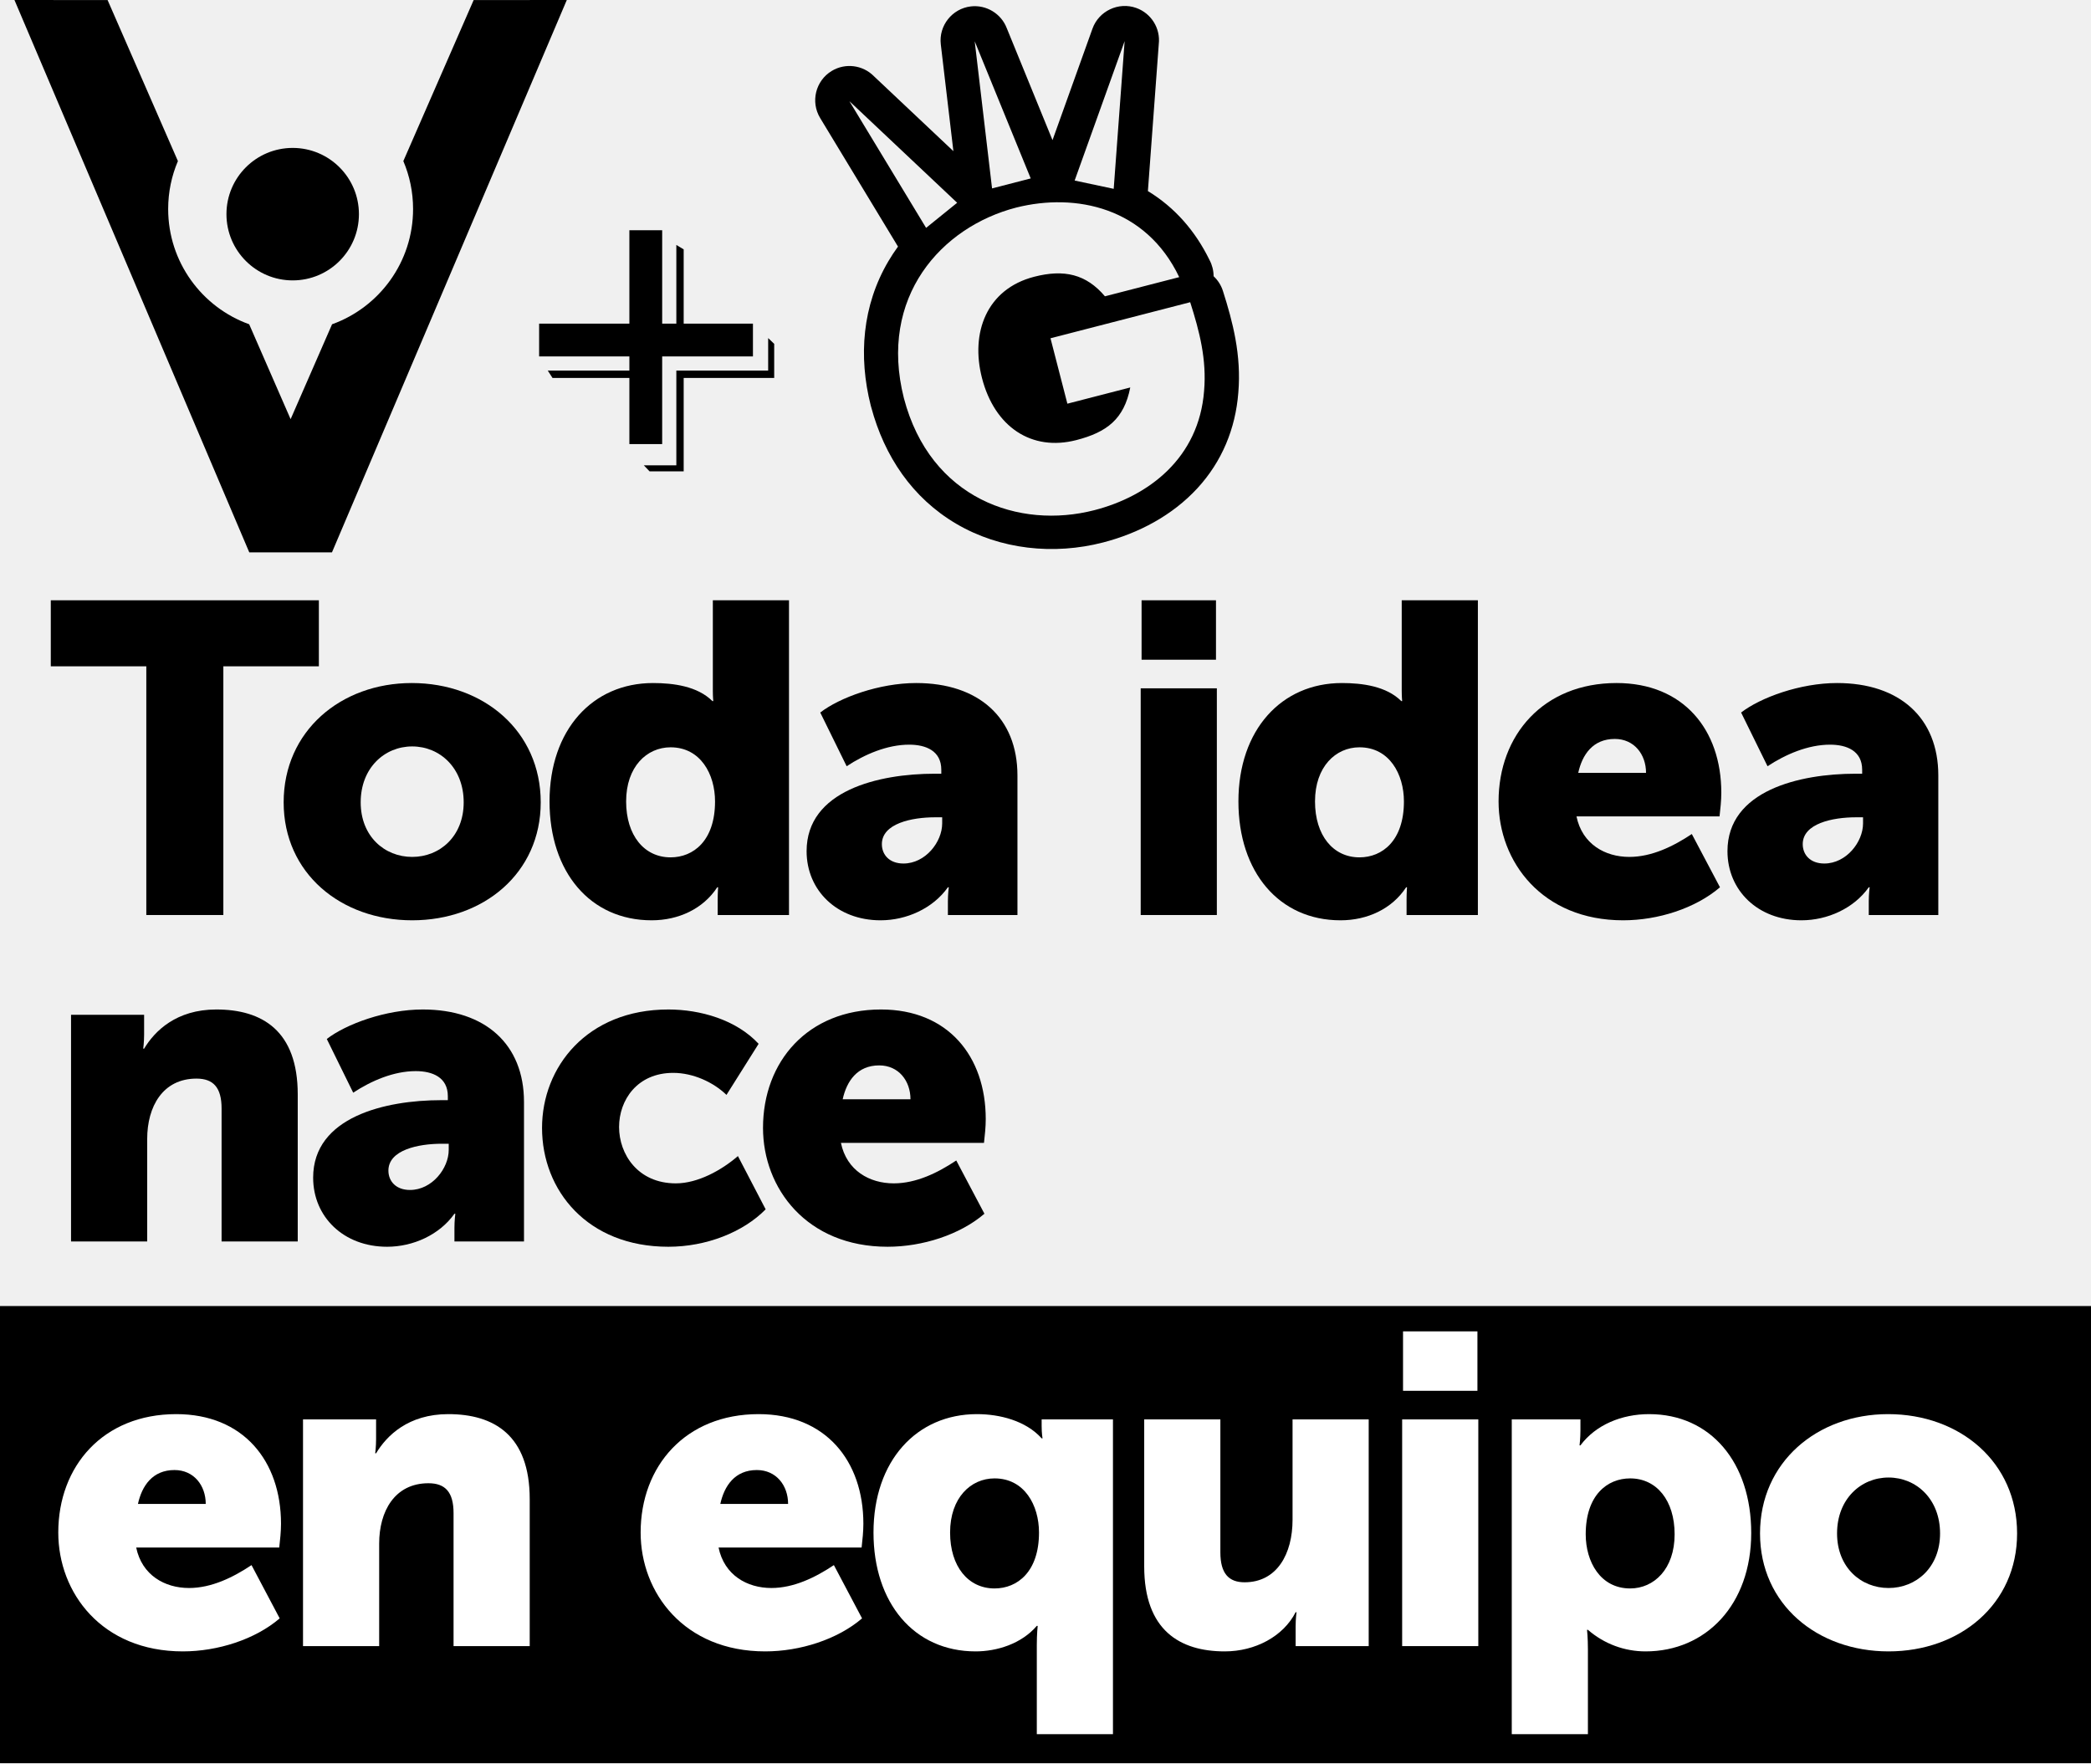
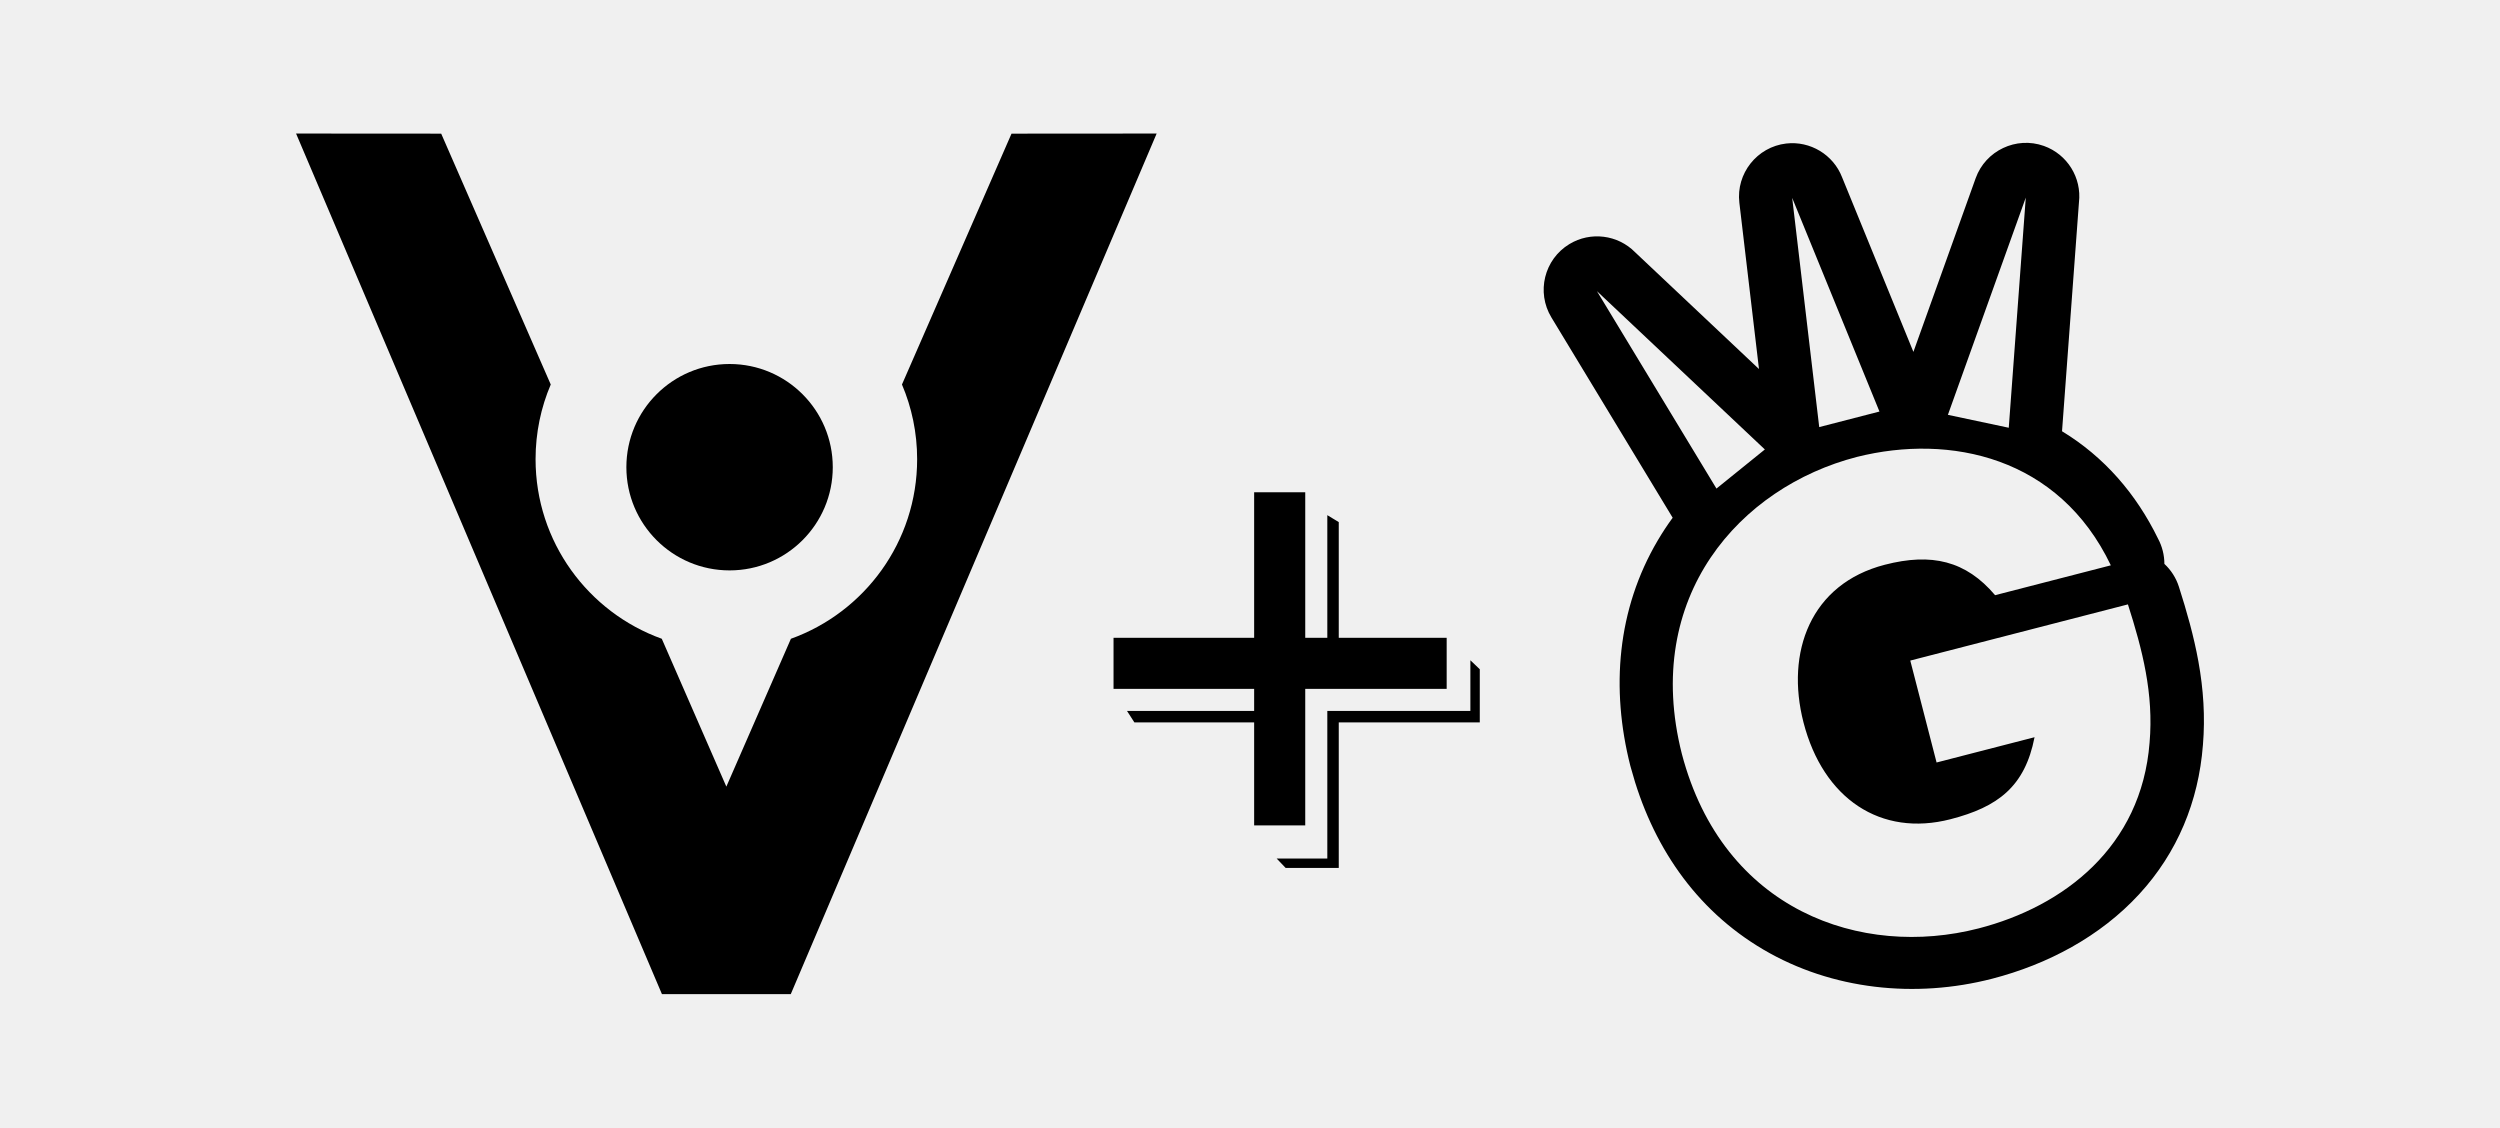
- <svg xmlns="http://www.w3.org/2000/svg" width="153.14mm" height="129.13mm" viewBox="0 0 542.622 457.546" id="svg4088" version="1.1">
+ <svg xmlns="http://www.w3.org/2000/svg" width="256.173mm" height="115.552mm" viewBox="0 0 907.699 409.436" id="svg4088" version="1.1">
  <defs id="defs4090" />
-   <g id="layer1" transform="translate(-122.9744,-154.2742)">
-     <path d="m 665.597,611.821 -542.622,0 0,-118.632 542.622,0 0,118.632 z" style="fill:#000000;fill-opacity:1;fill-rule:evenodd;stroke:none" id="path102" />
-     <g id="g104" transform="matrix(1.25,0,0,-1.25,176.3639,544.5412)">
-       <path d="M 0,0 C 0,3.838 -2.467,7.036 -6.488,7.036 -11.057,7.036 -13.25,3.747 -14.073,0 L 0,0 Z m -6.123,18.643 c 13.891,0 21.749,-9.687 21.749,-22.755 0,-1.645 -0.182,-3.29 -0.365,-4.935 l -29.699,0 c 1.188,-5.757 5.939,-8.407 10.966,-8.407 4.66,0 9.138,2.193 12.976,4.752 l 5.849,-11.058 c -5.118,-4.386 -12.885,-6.853 -20.104,-6.853 -16.815,0 -25.862,12.154 -25.862,24.674 0,13.798 9.321,24.582 24.49,24.582" style="fill:#ffffff;fill-opacity:1;fill-rule:nonzero;stroke:none" id="path106" />
-     </g>
-     <g id="g108" transform="matrix(1.25,0,0,-1.25,201.6081,522.6088)">
-       <path d="m 0,0 15.169,0 0,-4.112 c 0,-1.554 -0.182,-2.924 -0.182,-2.924 l 0.182,0 c 2.194,3.654 6.672,8.133 14.988,8.133 9.504,0 16.906,-4.387 16.906,-17.637 l 0,-30.523 -15.81,0 0,27.598 c 0,4.387 -1.736,6.214 -5.209,6.214 -7.036,0 -10.234,-5.849 -10.234,-12.52 l 0,-21.292 -15.81,0 L 0,0 Z" style="fill:#ffffff;fill-opacity:1;fill-rule:nonzero;stroke:none" id="path110" />
-     </g>
-     <g id="g112" transform="matrix(1.25,0,0,-1.25,327.4894,544.5412)">
-       <path d="M 0,0 C 0,3.838 -2.467,7.036 -6.488,7.036 -11.057,7.036 -13.25,3.747 -14.073,0 L 0,0 Z m -6.123,18.643 c 13.891,0 21.749,-9.687 21.749,-22.755 0,-1.645 -0.182,-3.29 -0.365,-4.935 l -29.699,0 c 1.188,-5.757 5.939,-8.407 10.966,-8.407 4.66,0 9.138,2.193 12.976,4.752 l 5.849,-11.058 c -5.118,-4.386 -12.885,-6.853 -20.104,-6.853 -16.815,0 -25.862,12.154 -25.862,24.674 0,13.798 9.321,24.582 24.49,24.582" style="fill:#ffffff;fill-opacity:1;fill-rule:nonzero;stroke:none" id="path114" />
-     </g>
-     <g id="g116" transform="matrix(1.25,0,0,-1.25,381.0631,566.4736)">
-       <path d="m 0,0 c 4.752,0 9.229,3.473 9.229,11.606 0,5.665 -3.015,11.241 -9.229,11.241 -4.935,0 -9.229,-4.022 -9.229,-11.241 C -9.229,4.569 -5.483,0 0,0 m -3.655,36.188 c 4.751,0 10.143,-1.371 13.433,-5.026 l 0.183,0 c 0,0 -0.183,1.006 -0.183,2.559 l 0,1.371 14.805,0 0,-65.34 -15.81,0 0,18.46 c 0,2.376 0.183,4.02 0.183,4.02 l -0.183,0 c -3.199,-3.746 -8.316,-5.299 -12.703,-5.299 -12.793,0 -21.2,10.052 -21.2,24.673 0,14.896 8.955,24.582 21.475,24.582" style="fill:#ffffff;fill-opacity:1;fill-rule:nonzero;stroke:none" id="path118" />
-     </g>
-     <g id="g120" transform="matrix(1.25,0,0,-1.25,419.9016,522.6088)">
-       <path d="m 0,0 15.81,0 0,-27.598 c 0,-4.386 1.736,-6.215 5.025,-6.215 6.763,0 9.961,5.941 9.961,12.977 l 0,20.836 15.809,0 0,-47.063 -15.169,0 0,4.113 c 0,1.554 0.183,2.924 0.183,2.924 l -0.183,0 C 28.877,-45.053 23.029,-48.159 16.723,-48.159 7.402,-48.159 0,-43.772 0,-30.522 L 0,0 Z" style="fill:#ffffff;fill-opacity:1;fill-rule:nonzero;stroke:none" id="path122" />
-     </g>
-     <path d="m 487.068,499.762 19.304,0 0,15.421 -19.304,0 0,-15.421 z m -0.229,22.846 19.762,0 0,58.829 -19.762,0 0,-58.829 z" style="fill:#ffffff;fill-opacity:1;fill-rule:nonzero;stroke:none" id="path124" />
-     <g id="g126" transform="matrix(1.25,0,0,-1.25,546.0093,566.4736)">
-       <path d="m 0,0 c 4.935,0 9.229,4.021 9.229,11.241 0,7.036 -3.746,11.606 -9.229,11.606 -4.752,0 -9.229,-3.473 -9.229,-11.606 C -9.229,5.575 -6.214,0 0,0 m -24.582,35.092 14.256,0 0,-2.376 c 0,-1.554 -0.183,-3.016 -0.183,-3.016 l 0.183,0 c 3.198,4.295 8.59,6.488 14.256,6.488 12.793,0 21.2,-10.051 21.2,-24.673 0,-14.896 -9.412,-24.582 -21.931,-24.582 -4.387,0 -8.591,1.553 -11.972,4.477 l -0.183,0 c 0,0 0.183,-1.644 0.183,-4.02 l 0,-17.638 -15.809,0 0,65.34 z" style="fill:#ffffff;fill-opacity:1;fill-rule:nonzero;stroke:none" id="path128" />
-     </g>
-     <g id="g130" transform="matrix(1.25,0,0,-1.25,613.0626,566.3588)">
-       <path d="M 0,0 C 5.757,0 10.692,4.295 10.692,11.332 10.692,18.46 5.757,22.937 0,22.937 -5.757,22.937 -10.692,18.46 -10.692,11.332 -10.692,4.295 -5.757,0 0,0 m -0.091,36.097 c 14.895,0 26.775,-9.961 26.775,-24.765 0,-14.714 -11.88,-24.491 -26.684,-24.491 -14.804,0 -26.684,9.777 -26.684,24.491 0,14.804 11.88,24.765 26.593,24.765" style="fill:#ffffff;fill-opacity:1;fill-rule:nonzero;stroke:none" id="path132" />
-     </g>
-     <g id="g134" transform="matrix(1.25,0,0,-1.25,160.9428,327.1803)" style="fill:#000000">
-       <path d="m 0,0 -19.83,0 0,13.707 55.653,0 0,-13.707 -19.83,0 0,-51.632 L 0,-51.632 0,0 Z" style="fill:#000000;fill-opacity:1;fill-rule:nonzero;stroke:none" id="path136" />
-     </g>
-     <g id="g138" transform="matrix(1.25,0,0,-1.25,229.9388,376.6419)" style="fill:#000000">
-       <path d="m 0,0 c 5.757,0 10.692,4.295 10.692,11.331 0,7.128 -4.935,11.606 -10.692,11.606 -5.757,0 -10.692,-4.478 -10.692,-11.606 C -10.692,4.295 -5.757,0 0,0 m -0.091,36.097 c 14.896,0 26.775,-9.961 26.775,-24.766 0,-14.713 -11.879,-24.49 -26.684,-24.49 -14.804,0 -26.684,9.777 -26.684,24.49 0,14.805 11.88,24.766 26.593,24.766" style="fill:#000000;fill-opacity:1;fill-rule:nonzero;stroke:none" id="path140" />
-     </g>
-     <g id="g142" transform="matrix(1.25,0,0,-1.25,296.9927,376.7567)" style="fill:#000000">
-       <path d="m 0,0 c 4.752,0 9.23,3.473 9.23,11.606 0,5.665 -3.016,11.24 -9.23,11.24 -4.935,0 -9.229,-4.021 -9.229,-11.24 C -9.229,4.569 -5.483,0 0,0 m -3.655,36.188 c 4.203,0 9.23,-0.64 12.337,-3.747 l 0.182,0 c 0,0 -0.091,0.914 -0.091,2.102 l 0,18.825 15.81,0 0,-65.339 -14.805,0 0,3.107 c 0,1.462 0.092,2.65 0.092,2.65 l -0.183,0 c -2.924,-4.477 -8.042,-6.853 -13.616,-6.853 -12.794,0 -21.201,10.051 -21.201,24.673 0,14.895 8.955,24.582 21.475,24.582" style="fill:#000000;fill-opacity:1;fill-rule:nonzero;stroke:none" id="path144" />
-     </g>
-     <g id="g146" transform="matrix(1.25,0,0,-1.25,357.4211,378.3558)" style="fill:#000000">
-       <path d="m 0,0 c 4.569,0 8.042,4.478 8.042,8.316 l 0,1.279 -1.463,0 C 1.736,9.595 -4.478,8.316 -4.478,4.021 -4.478,1.828 -2.924,0 0,0 m 6.488,18.643 1.371,0 0,0.822 c 0,3.93 -3.199,5.209 -6.671,5.209 -4.569,0 -9.23,-2.011 -12.977,-4.478 l -5.482,11.149 c 4.02,3.107 12.245,6.123 19.921,6.123 12.976,0 21.018,-7.22 21.018,-19.192 l 0,-28.967 -14.439,0 0,2.833 c 0,1.552 0.183,2.923 0.183,2.923 l -0.183,0 c -3.106,-4.386 -8.589,-6.853 -13.981,-6.853 -9.047,0 -15.352,6.214 -15.352,14.347 0,12.611 14.986,16.084 26.592,16.084" style="fill:#000000;fill-opacity:1;fill-rule:nonzero;stroke:none" id="path148" />
-     </g>
-     <path d="m 419.219,310.047 19.305,0 0,15.421 -19.305,0 0,-15.421 z m -0.229,22.845 19.762,0 0,58.829 -19.762,0 0,-58.829 z" style="fill:#000000;fill-opacity:1;fill-rule:nonzero;stroke:none" id="path150" />
-     <g id="g152" transform="matrix(1.25,0,0,-1.25,475.7622,376.7567)" style="fill:#000000">
-       <path d="m 0,0 c 4.752,0 9.229,3.473 9.229,11.606 0,5.665 -3.015,11.24 -9.229,11.24 -4.935,0 -9.23,-4.021 -9.23,-11.24 C -9.23,4.569 -5.483,0 0,0 m -3.655,36.188 c 4.203,0 9.229,-0.64 12.336,-3.747 l 0.183,0 c 0,0 -0.092,0.914 -0.092,2.102 l 0,18.825 15.81,0 0,-65.339 -14.804,0 0,3.107 c 0,1.462 0.091,2.65 0.091,2.65 l -0.182,0 c -2.925,-4.477 -8.042,-6.853 -13.617,-6.853 -12.793,0 -21.201,10.051 -21.201,24.673 0,14.895 8.956,24.582 21.476,24.582" style="fill:#000000;fill-opacity:1;fill-rule:nonzero;stroke:none" id="path154" />
-     </g>
-     <g id="g156" transform="matrix(1.25,0,0,-1.25,550.1256,354.8243)" style="fill:#000000">
-       <path d="M 0,0 C 0,3.838 -2.467,7.037 -6.488,7.037 -11.057,7.037 -13.25,3.746 -14.073,0 L 0,0 Z m -6.122,18.643 c 13.89,0 21.749,-9.688 21.749,-22.755 0,-1.645 -0.183,-3.29 -0.366,-4.935 l -29.699,0 c 1.188,-5.758 5.939,-8.407 10.966,-8.407 4.66,0 9.138,2.193 12.976,4.752 l 5.849,-11.058 c -5.118,-4.386 -12.885,-6.853 -20.104,-6.853 -16.815,0 -25.862,12.153 -25.862,24.674 0,13.798 9.321,24.582 24.491,24.582" style="fill:#000000;fill-opacity:1;fill-rule:nonzero;stroke:none" id="path158" />
-     </g>
-     <g id="g160" transform="matrix(1.25,0,0,-1.25,596.3884,378.3558)" style="fill:#000000">
-       <path d="m 0,0 c 4.569,0 8.042,4.478 8.042,8.316 l 0,1.279 -1.462,0 C 1.736,9.595 -4.478,8.316 -4.478,4.021 -4.478,1.828 -2.924,0 0,0 m 6.488,18.643 1.371,0 0,0.822 c 0,3.93 -3.198,5.209 -6.671,5.209 -4.569,0 -9.23,-2.011 -12.976,-4.478 l -5.483,11.149 c 4.021,3.107 12.245,6.123 19.921,6.123 12.977,0 21.018,-7.22 21.018,-19.192 l 0,-28.967 -14.438,0 0,2.833 c 0,1.552 0.183,2.923 0.183,2.923 l -0.183,0 c -3.107,-4.386 -8.59,-6.853 -13.982,-6.853 -9.047,0 -15.352,6.214 -15.352,14.347 0,12.611 14.986,16.084 26.592,16.084" style="fill:#000000;fill-opacity:1;fill-rule:nonzero;stroke:none" id="path162" />
-     </g>
-     <g id="g164" transform="matrix(1.25,0,0,-1.25,141.4097,417.6051)" style="fill:#000000">
-       <path d="m 0,0 15.17,0 0,-4.112 c 0,-1.554 -0.183,-2.925 -0.183,-2.925 l 0.183,0 c 2.193,3.655 6.671,8.134 14.987,8.134 9.504,0 16.906,-4.387 16.906,-17.637 l 0,-30.523 -15.81,0 0,27.598 c 0,4.387 -1.736,6.214 -5.209,6.214 -7.036,0 -10.234,-5.849 -10.234,-12.52 l 0,-21.292 -15.81,0 L 0,0 Z" style="fill:#000000;fill-opacity:1;fill-rule:nonzero;stroke:none" id="path166" />
-     </g>
-     <g id="g168" transform="matrix(1.25,0,0,-1.25,229.3669,463.0689)" style="fill:#000000">
-       <path d="m 0,0 c 4.569,0 8.042,4.478 8.042,8.316 l 0,1.28 -1.462,0 C 1.736,9.596 -4.478,8.316 -4.478,4.021 -4.478,1.828 -2.924,0 0,0 m 6.488,18.643 1.371,0 0,0.822 c 0,3.93 -3.198,5.209 -6.671,5.209 -4.569,0 -9.23,-2.01 -12.977,-4.478 l -5.482,11.149 c 4.02,3.107 12.245,6.123 19.921,6.123 12.976,0 21.018,-7.22 21.018,-19.191 l 0,-28.968 -14.439,0 0,2.832 c 0,1.554 0.184,2.924 0.184,2.924 l -0.184,0 c -3.106,-4.386 -8.589,-6.853 -13.981,-6.853 -9.047,0 -15.352,6.214 -15.352,14.347 0,12.611 14.986,16.084 26.592,16.084" style="fill:#000000;fill-opacity:1;fill-rule:nonzero;stroke:none" id="path170" />
-     </g>
-     <g id="g172" transform="matrix(1.25,0,0,-1.25,296.4196,416.2343)" style="fill:#000000">
-       <path d="m 0,0 c 6.58,0 14.073,-2.102 18.734,-7.128 l -6.671,-10.601 c -2.742,2.651 -6.945,4.57 -11.058,4.57 -7.493,0 -11.24,-5.666 -11.24,-11.24 0,-5.575 3.838,-11.698 11.789,-11.698 4.569,0 9.504,2.742 12.884,5.666 l 5.758,-11.057 C 15.536,-46.24 7.859,-49.256 0,-49.256 c -16.814,0 -26.227,11.697 -26.227,24.674 C -26.227,-11.972 -16.906,0 0,0" style="fill:#000000;fill-opacity:1;fill-rule:nonzero;stroke:none" id="path174" />
-     </g>
-     <g id="g176" transform="matrix(1.25,0,0,-1.25,359.2461,439.5374)" style="fill:#000000">
-       <path d="m 0,0 c 0,3.839 -2.467,7.036 -6.488,7.036 -4.57,0 -6.762,-3.289 -7.585,-7.036 L 0,0 Z m -6.123,18.643 c 13.891,0 21.749,-9.687 21.749,-22.755 0,-1.645 -0.182,-3.29 -0.365,-4.935 l -29.699,0 c 1.188,-5.757 5.939,-8.407 10.965,-8.407 4.661,0 9.139,2.193 12.977,4.752 l 5.849,-11.058 c -5.118,-4.386 -12.886,-6.853 -20.105,-6.853 -16.815,0 -25.862,12.154 -25.862,24.674 0,13.798 9.322,24.582 24.491,24.582" style="fill:#000000;fill-opacity:1;fill-rule:nonzero;stroke:none" id="path178" />
-     </g>
-     <g id="Layer_4" style="fill:#000000" transform="matrix(0.6359851,-0.159722,0.159722,0.6359851,112.1097,221.8587)">
+   <g id="layer1" transform="translate(81.36717,-61.63053)">
+     <g id="Layer_4" style="fill:#000000" transform="matrix(1.386394,-0.3481806,0.3481806,1.386394,-5.731711,257.4464)">
      <path d="m 419.591,71.912 -15.801,0.105 7.522,-58.139 8.279,58.034 z m -30.578,2.251 -14.342,6.642 -17.232,-56.031 31.574,49.389 z m 61.428,9.743 -14.193,-6.948 32.627,-48.698 -18.434,55.646 z m -100.71,60.121 c 0.441,41.224 31.625,61.551 62.329,61.35 22.251,-0.146 45.13,-9.957 53.594,-35.198 4.06,-11.755 3.986,-23.312 3.215,-35.385 l -57.093,0.375 0.174,26.735 25.7,-0.166 c -5.441,11.592 -13.359,14.922 -25.776,15.003 -18.287,0.12 -30.099,-12.915 -30.229,-32.922 -0.121,-18.456 10.304,-33.706 29.793,-33.833 12.245,-0.082 20.207,4.009 25.279,14.322 l 30.359,-0.195 C 461.02,94.137 435.579,81.711 411.252,81.697 c -30.701,0.2 -61.615,21.101 -61.521,62.33 M 362.08,85.278 344.597,28.434 c -2.202,-7.159 1.813,-14.752 8.971,-16.959 5.999,-1.847 12.501,0.68 15.678,6.072 l 23.296,36.443 5.457,-42.197 c 0.958,-7.391 7.811,-12.645 15.195,-11.678 6.093,0.803 10.925,5.669 11.68,11.757 l 6.77,47.446 26.082,-38.931 c 4.145,-6.188 12.607,-7.875 18.803,-3.734 5.251,3.506 7.382,10.19 5.15,16.073 l -18.255,55.109 c -0.029,0.077 -0.049,0.15 -0.078,0.228 8.825,8.93 14.403,20.033 17.012,32.412 0.266,1.062 0.401,2.159 0.404,3.255 0.005,1.132 -0.132,2.255 -0.403,3.347 1.261,1.938 2.011,4.178 2.16,6.528 0.414,6.539 0.62,13.053 0.181,19.595 -0.477,7.141 -1.731,14.081 -4.048,20.86 l -0.037,0.101 c -4.535,13.534 -12.921,24.859 -24.885,32.715 -12.24,8.038 -26.942,11.637 -41.485,11.734 -20.086,0.13 -40.111,-7.136 -54.522,-21.32 -14.418,-14.19 -21.068,-32.872 -21.403,-52.89 -0.013,-0.232 -0.019,-0.465 -0.02,-0.693 -0.045,-20.16 6.398,-39.273 20.704,-53.766 1.615,-1.639 3.31,-3.192 5.076,-4.663" id="path5" style="clip-rule:evenodd;fill:#000000;fill-rule:evenodd" />
    </g>
-     <g id="Layer_3" style="fill:#000000" transform="matrix(0.6557348,0,0,0.6557348,126.7242,154.2742)">
+     <g id="Layer_3" style="fill:#000000" transform="matrix(1.429447,0,0,1.429447,26.12673,110.1179)">
      <path d="m 110.112,58.536 c 14.476,0 26.213,11.736 26.213,26.213 0,14.476 -11.737,26.213 -26.213,26.213 -14.477,0 -26.213,-11.737 -26.213,-26.213 0,-14.477 11.736,-26.213 26.213,-26.213" id="path8" style="clip-rule:evenodd;fill:#000000;fill-rule:evenodd" />
      <path d="m 0,0 36.863,0.024 27.826,63.72 c -2.481,5.826 -3.855,12.237 -3.855,18.969 0,21.005 13.367,38.887 32.057,45.611 l 16.401,37.559 16.402,-37.557 c 18.692,-6.722 32.06,-24.605 32.06,-45.612 0,-6.732 -1.374,-13.143 -3.855,-18.97 L 181.727,0.025 218.59,0 l -92.933,218.589 -32.725,0 L 0,0 Z" id="path10" style="fill:#000000" />
      <g id="g12" style="fill:#000000">
        <path d="m 243.354,91.115 12.979,0 0,36.961 5.606,0 0,-31.147 2.906,1.765 0,29.382 27.41,0 0,12.979 -35.923,0 0,34.677 -12.979,0 0,-26.164 -30.42,0 -1.869,-2.906 32.289,0 0,-5.606 -35.715,0 0,-12.979 35.715,0 0,-36.962 z m 21.491,58.453 0,36.962 -13.496,0 -2.284,-2.389 12.874,0 0,-37.479 36.338,0 0,-12.874 2.388,2.284 0,13.496 -35.82,0 z" id="path14-3" style="fill:#000000" />
      </g>
    </g>
  </g>
</svg>
